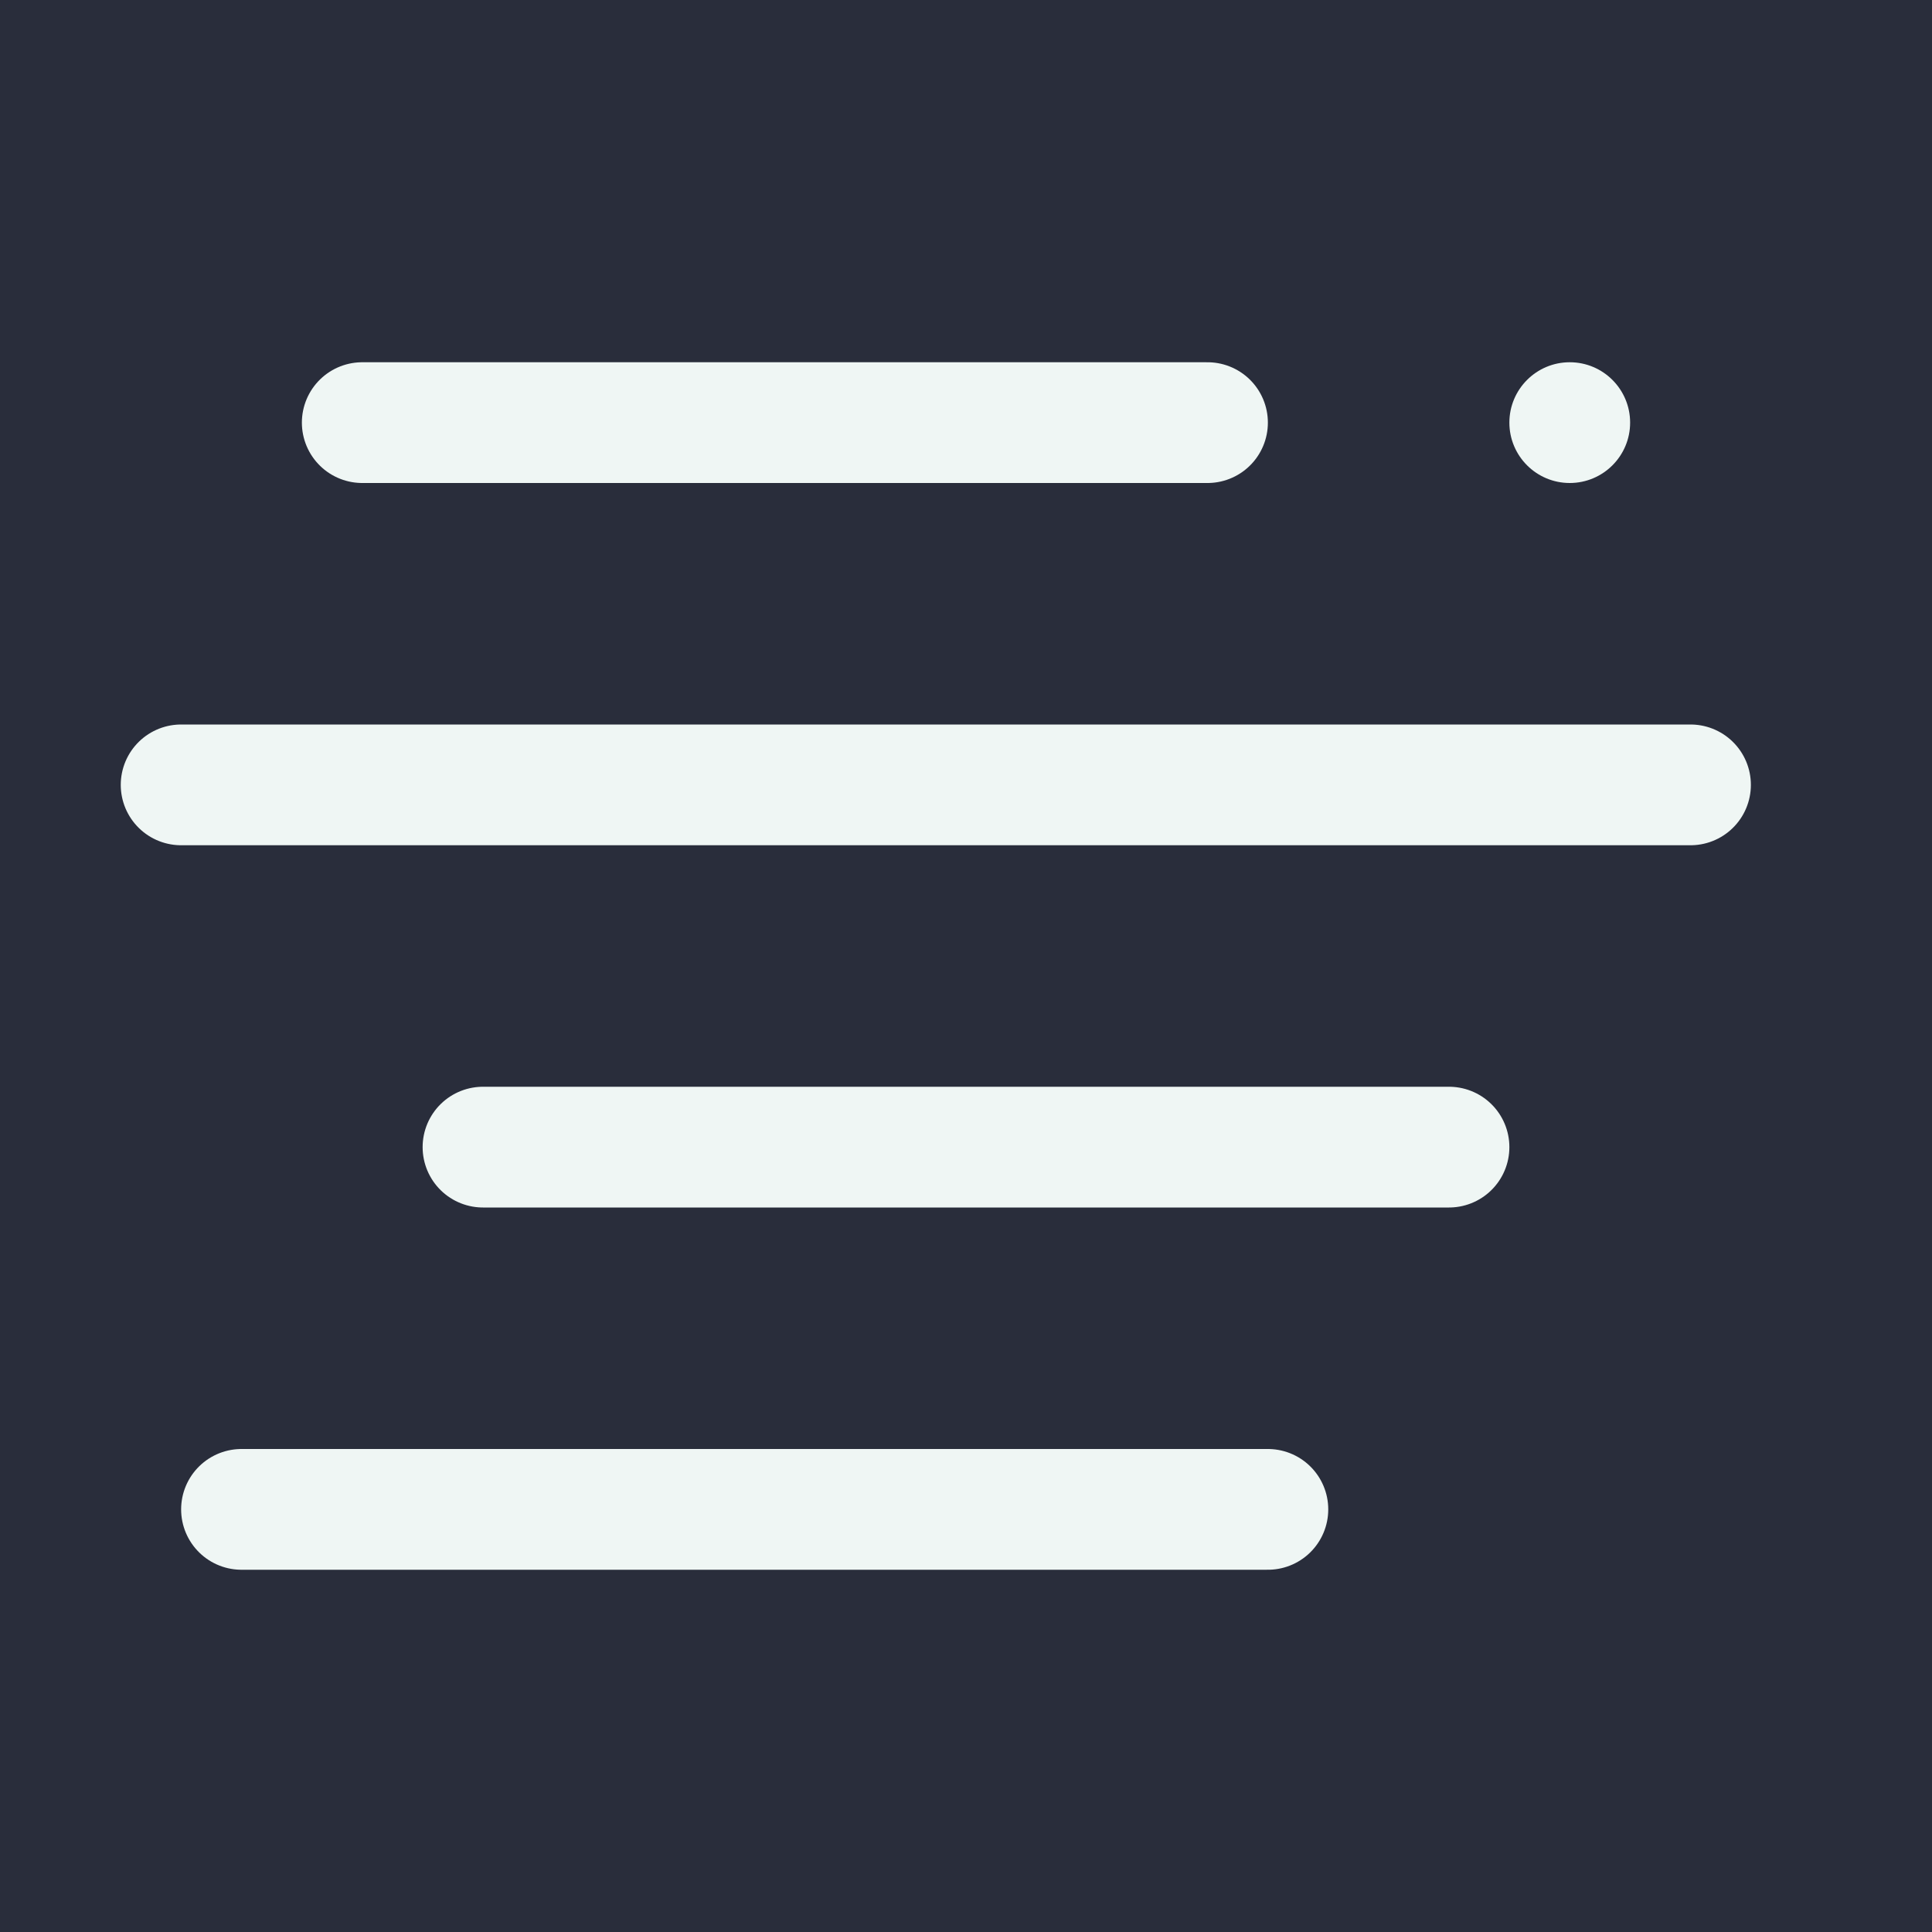
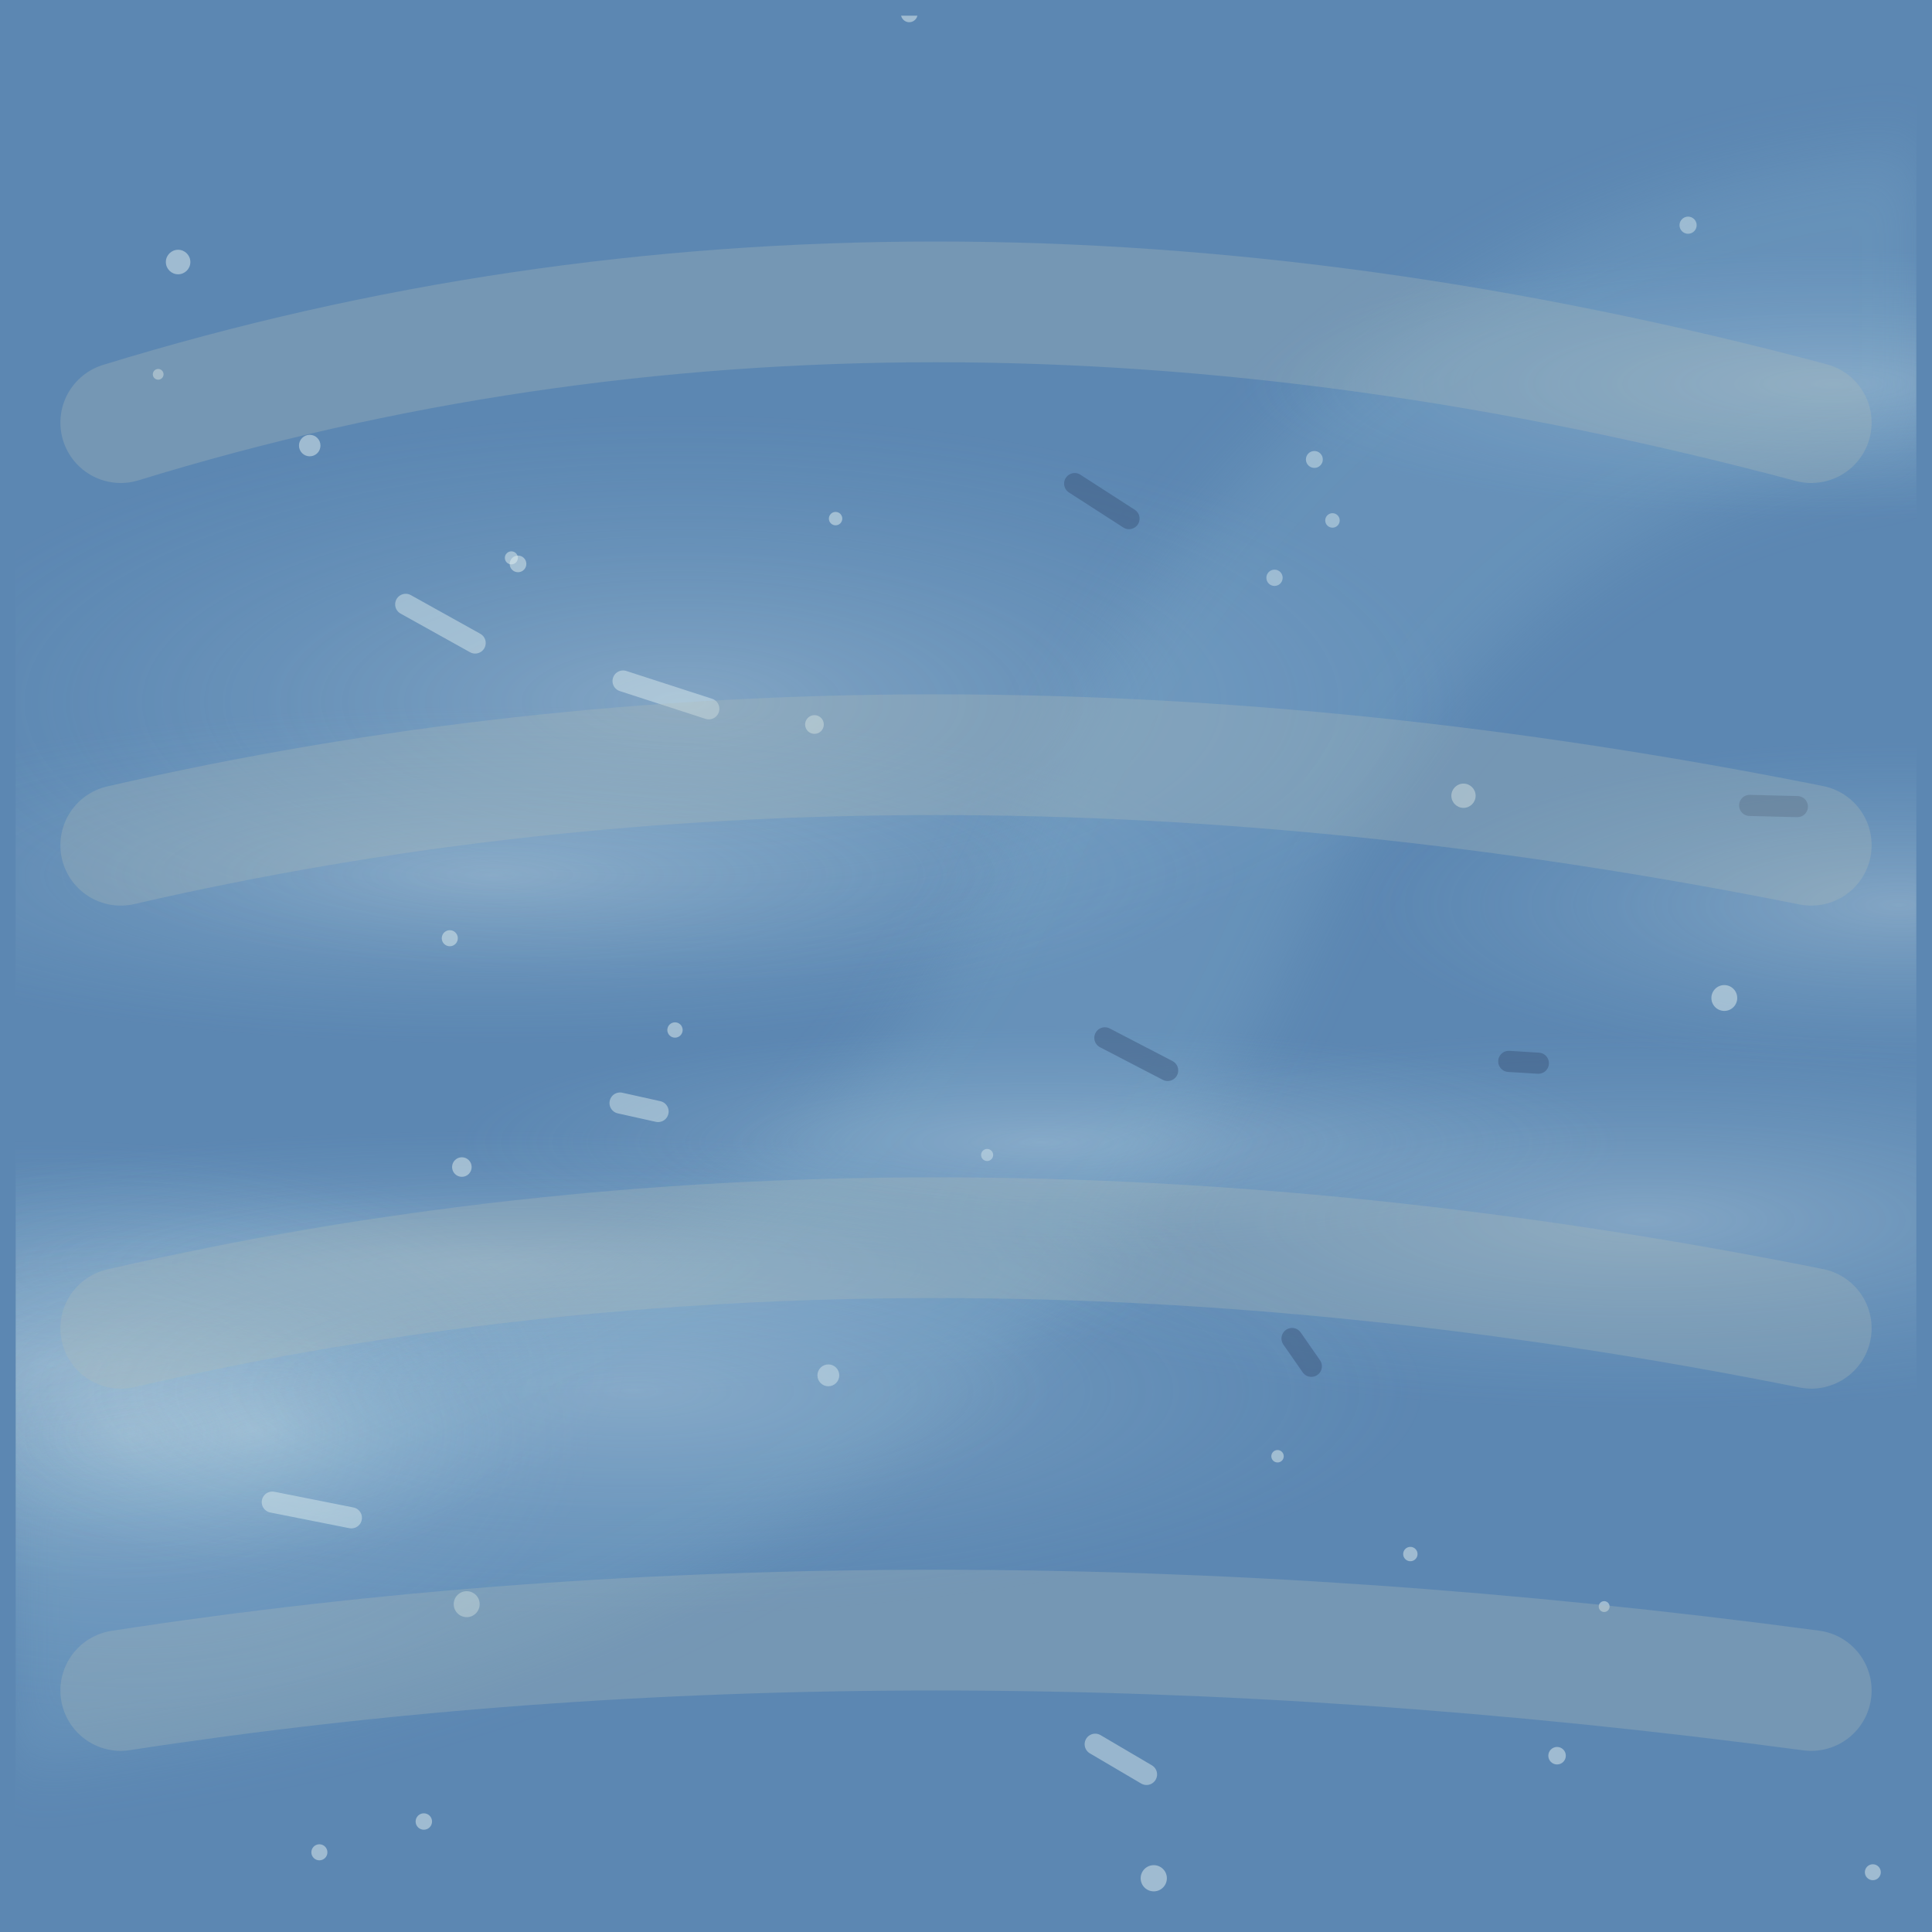
- <svg xmlns="http://www.w3.org/2000/svg" width="64" height="64" viewBox="0 0 32 32">
-   <rect width="32" height="32" fill="#292d3b" />
-   <g color="#eff6f4" stroke-linecap="round" stroke-linejoin="round">
-     <path d="M6 7h14M3 13h25M8 19h16M4 25h17" fill="none" stroke="currentColor" stroke-width="2" />
-     <circle cx="26" cy="7" r="1" fill="currentColor" stroke="none" stroke-width="2" />
+ <svg xmlns="http://www.w3.org/2000/svg" width="128" height="128" viewBox="0 0 32 32">
+   <defs>
+     <linearGradient id="stone0" x1=".15" y1="0" x2=".7" y2="1">
+       <stop stop-color="#9abfd6" />
+       <stop offset=".3" stop-color="#84b0ce" />
+       <stop offset="1" stop-color="#6f96b6" />
+     </linearGradient>
+     <linearGradient id="stone1" x1=".15" y1="0" x2=".7" y2="1">
+       <stop stop-color="#98bdd5" />
+       <stop offset=".3" stop-color="#81adcc" />
+       <stop offset="1" stop-color="#6d94b4" />
+     </linearGradient>
+     <linearGradient id="stone2" x1=".15" y1="0" x2=".7" y2="1">
+       <stop stop-color="#96bbd3" />
+       <stop offset=".3" stop-color="#7eaaca" />
+       <stop offset="1" stop-color="#6a91b3" />
+     </linearGradient>
+     <linearGradient id="stone3" x1=".15" y1="0" x2=".7" y2="1">
+       <stop stop-color="#93b8d2" />
+       <stop offset=".3" stop-color="#7ba7c8" />
+       <stop offset="1" stop-color="#688fb2" />
+     </linearGradient>
+     <linearGradient id="stone4" x1=".15" y1="0" x2=".7" y2="1">
+       <stop stop-color="#92b6d0" />
+       <stop offset=".3" stop-color="#79a4c6" />
+       <stop offset="1" stop-color="#678db0" />
+     </linearGradient>
+     <linearGradient id="stone5" x1=".15" y1="0" x2=".7" y2="1">
+       <stop stop-color="#90b4cf" />
+       <stop offset=".3" stop-color="#76a1c4" />
+       <stop offset="1" stop-color="#658baf" />
+     </linearGradient>
+     <linearGradient id="stone6" x1=".15" y1="0" x2=".7" y2="1">
+       <stop stop-color="#8db1cd" />
+       <stop offset=".3" stop-color="#739ec2" />
+       <stop offset="1" stop-color="#6289ad" />
+     </linearGradient>
+     <linearGradient id="stone7" x1=".15" y1="0" x2=".7" y2="1">
+       <stop stop-color="#8bb0cc" />
+       <stop offset=".3" stop-color="#709cc0" />
+       <stop offset="1" stop-color="#6087ac" />
+     </linearGradient>
+     <linearGradient id="stone8" x1=".15" y1="0" x2=".7" y2="1">
+       <stop stop-color="#89aeca" />
+       <stop offset=".3" stop-color="#6d99be" />
+       <stop offset="1" stop-color="#5e85aa" />
+     </linearGradient>
+     <linearGradient id="plank" x1="0" y1="0" x2="1" y2=".15">
+       <stop stop-color="#a9ccde" />
+       <stop offset=".18" stop-color="#8fbbd6" />
+       <stop offset=".85" stop-color="#82abc8" />
+       <stop offset="1" stop-color="#385278" />
+     </linearGradient>
+     <radialGradient id="waterlight">
+       <stop stop-color="#e1eff0" stop-opacity=".45" />
+       <stop offset="1" stop-color="#8fbbd6" stop-opacity="0" />
+     </radialGradient>
+     <filter id="soft" x="-.5" y="-.5" width="2" height="2">
+       <feGaussianBlur stdDeviation=".55" />
+     </filter>
+     <linearGradient id="basalt" x1="0" y1="0" x2=".7" y2="1">
+       <stop stop-color="#45424c" />
+       <stop offset=".45" stop-color="#2c2d3b" />
+       <stop offset="1" stop-color="#171d2a" />
+     </linearGradient>
+     <linearGradient id="roof" x1="0" y1="0" x2=".6" y2="1">
+       <stop stop-color="#cf9b77" />
+       <stop offset=".45" stop-color="#aa594f" />
+       <stop offset=".5" stop-color="#e1af80" />
+       <stop offset=".53" stop-color="#8d414b" />
+       <stop offset="1" stop-color="#513242" />
+     </linearGradient>
+     <linearGradient id="rockTop" x1="0" y1="0" x2=".8" y2="1">
+       <stop stop-color="#c6d6bb" />
+       <stop offset=".6" stop-color="#8ca99d" />
+       <stop offset="1" stop-color="#608087" />
+     </linearGradient>
+     <linearGradient id="rockFace" x1="0" y1="0" x2=".5" y2="1">
+       <stop stop-color="#6b8d94" />
+       <stop offset="1" stop-color="#304959" />
+     </linearGradient>
+     <radialGradient id="glow">
+       <stop stop-color="#fff3bc" stop-opacity=".8" />
+       <stop offset=".25" stop-color="#ffc174" stop-opacity=".3" />
+       <stop offset="1" stop-color="#ffbc73" stop-opacity="0" />
+     </radialGradient>
+     <radialGradient id="spring" cx=".3" cy=".25">
+       <stop stop-color="#a3f6db" />
+       <stop offset=".4" stop-color="#42c5c1" />
+       <stop offset="1" stop-color="#1e708e" />
+     </radialGradient>
+     <linearGradient id="canvas" x1="0" y1="0" x2="0" y2="1">
+       <stop stop-color="#fff1ca" />
+       <stop offset=".6" stop-color="#d8bf8f" />
+       <stop offset="1" stop-color="#9c8068" />
+     </linearGradient>
+     <clipPath id="interior">
+       <rect x=".26" y=".26" width="31.48" height="31.48" />
+     </clipPath>
+     <pattern id="ground" width="32" height="32" patternUnits="userSpaceOnUse">
+       <rect x="0" y="0" width="32" height="32" rx="0" fill="#5c87b2" />
+       <ellipse cx="0.82" cy="22.6" rx="9.61" ry="3.7" fill="url(#waterlight)" opacity="0.65" />
+       <ellipse cx="8.23" cy="-4.12" rx="4.09" ry="2.17" fill="url(#waterlight)" opacity="0.65" />
+       <ellipse cx="30.68" cy="-7.84" rx="8.78" ry="1.32" fill="url(#waterlight)" opacity="0.65" />
+       <ellipse cx="8.13" cy="20.95" rx="12.4" ry="2.22" fill="url(#waterlight)" opacity="0.65" />
+       <ellipse cx="31.47" cy="14.99" rx="8.97" ry="2.7" fill="url(#waterlight)" opacity="0.65" />
+       <ellipse cx="30.33" cy="6.36" rx="9.88" ry="2.25" fill="url(#waterlight)" opacity="0.65" />
+       <ellipse cx="4.19" cy="23.71" rx="4.58" ry="2.17" fill="url(#waterlight)" opacity="0.65" />
+       <ellipse cx="2.15" cy="23.77" rx="7.63" ry="4.55" fill="url(#waterlight)" opacity="0.65" />
+       <ellipse cx="27.21" cy="20.21" rx="12.26" ry="3.14" fill="url(#waterlight)" opacity="0.65" />
+       <ellipse cx="10.5" cy="23.04" rx="13.07" ry="3.7" fill="url(#waterlight)" opacity="0.65" />
+       <ellipse cx="11.3" cy="11.63" rx="12.99" ry="4.79" fill="url(#waterlight)" opacity="0.65" />
+       <ellipse cx="8.18" cy="14.49" rx="12.31" ry="2.79" fill="url(#waterlight)" opacity="0.65" />
+       <ellipse cx="17.24" cy="18.92" rx="9.7" ry="1.92" fill="url(#waterlight)" opacity="0.65" />
+       <circle cx="8.58" cy="9.34" r="0.138" fill="#e1eff0" opacity=".5" />
+       <circle cx="16.35" cy="19.13" r="0.1" fill="#e1eff0" opacity=".5" />
+       <circle cx="21.11" cy="9.57" r="0.135" fill="#e1eff0" opacity=".5" />
+       <circle cx="5.29" cy="30.68" r="0.133" fill="#e1eff0" opacity=".5" />
+       <circle cx="15.06" cy="0.23" r="0.138" fill="#e1eff0" opacity=".5" />
+       <circle cx="27.96" cy="3.73" r="0.142" fill="#e1eff0" opacity=".5" />
+       <circle cx="23.36" cy="25.74" r="0.119" fill="#e1eff0" opacity=".5" />
+       <circle cx="7.02" cy="30.17" r="0.136" fill="#e1eff0" opacity=".5" />
+       <circle cx="21.77" cy="7.61" r="0.14" fill="#e1eff0" opacity=".5" />
+       <circle cx="2.62" cy="6.2" r="0.089" fill="#e1eff0" opacity=".5" />
+       <circle cx="8.47" cy="9.24" r="0.108" fill="#e1eff0" opacity=".5" />
+       <circle cx="5.13" cy="7.38" r="0.178" fill="#e1eff0" opacity=".5" />
+       <circle cx="24.24" cy="13.18" r="0.201" fill="#e1eff0" opacity=".5" />
+       <circle cx="13.72" cy="22.78" r="0.181" fill="#e1eff0" opacity=".5" />
+       <circle cx="13.84" cy="8.59" r="0.111" fill="#e1eff0" opacity=".5" />
+       <circle cx="26.57" cy="26.61" r="0.09" fill="#e1eff0" opacity=".5" />
+       <circle cx="7.65" cy="19.33" r="0.162" fill="#e1eff0" opacity=".5" />
+       <circle cx="25.79" cy="29.08" r="0.145" fill="#e1eff0" opacity=".5" />
+       <circle cx="19.11" cy="31.11" r="0.217" fill="#e1eff0" opacity=".5" />
+       <circle cx="22.07" cy="8.62" r="0.12" fill="#e1eff0" opacity=".5" />
+       <circle cx="21.16" cy="24.12" r="0.103" fill="#e1eff0" opacity=".5" />
+       <circle cx="28.56" cy="16.53" r="0.214" fill="#e1eff0" opacity=".5" />
+       <circle cx="11.18" cy="17.06" r="0.127" fill="#e1eff0" opacity=".5" />
+       <circle cx="31.02" cy="31.01" r="0.132" fill="#e1eff0" opacity=".5" />
+       <circle cx="2.95" cy="4.34" r="0.203" fill="#e1eff0" opacity=".5" />
+       <circle cx="13.49" cy="12" r="0.155" fill="#e1eff0" opacity=".5" />
+       <circle cx="7.73" cy="26.57" r="0.215" fill="#e1eff0" opacity=".5" />
+       <circle cx="7.45" cy="15.54" r="0.133" fill="#e1eff0" opacity=".5" />
+       <path d="M-3 27Q14 26 19 15T35 5" fill="none" stroke="#8fbbd6" stroke-width="5" opacity=".2" filter="url(#soft)" />
+     </pattern>
+   </defs>
+   <rect width="32" height="32" fill="#5c87b2" />
+   <rect x=".26" y=".26" width="31.48" height="31.48" fill="url(#ground)" />
+   <g clip-path="url(#interior)" stroke-linecap="round" stroke-linejoin="round">
+     <path d="M21.4 22.17l0.32 0.46" fill="none" stroke="#385278" stroke-width="0.35" opacity=".45" />
+     <path d="M10.27 18.27l0.63 0.14" fill="none" stroke="#e1eff0" stroke-width="0.35" opacity=".45" />
+     <path d="M18.3 17.19l1.04 0.54" fill="none" stroke="#385278" stroke-width="0.35" opacity=".45" />
+     <path d="M6.72 10.01l1.15 0.64" fill="none" stroke="#e1eff0" stroke-width="0.35" opacity=".45" />
+     <path d="M17.8 8.01l0.9 0.58" fill="none" stroke="#385278" stroke-width="0.35" opacity=".45" />
+     <path d="M10.32 11.28l1.42 0.46" fill="none" stroke="#e1eff0" stroke-width="0.35" opacity=".45" />
+     <path d="M24.99 17.58l0.49 0.03" fill="none" stroke="#385278" stroke-width="0.35" opacity=".45" />
+     <path d="M4.51 24.88l1.31 0.26" fill="none" stroke="#e1eff0" stroke-width="0.35" opacity=".45" />
+     <path d="M28.98 13.34l0.79 0.02" fill="none" stroke="#385278" stroke-width="0.35" opacity=".45" />
+     <path d="M18.14 28.89l0.85 0.5" fill="none" stroke="#e1eff0" stroke-width="0.35" opacity=".45" />
+     <path d="M2 7q13-4 28 0M2 14q13-3 28 0M2 22q13-3 28 0M2 28q13-2 28 0" fill="none" stroke="#adbbb8" stroke-width="2" opacity=".3" />
  </g>
</svg>
